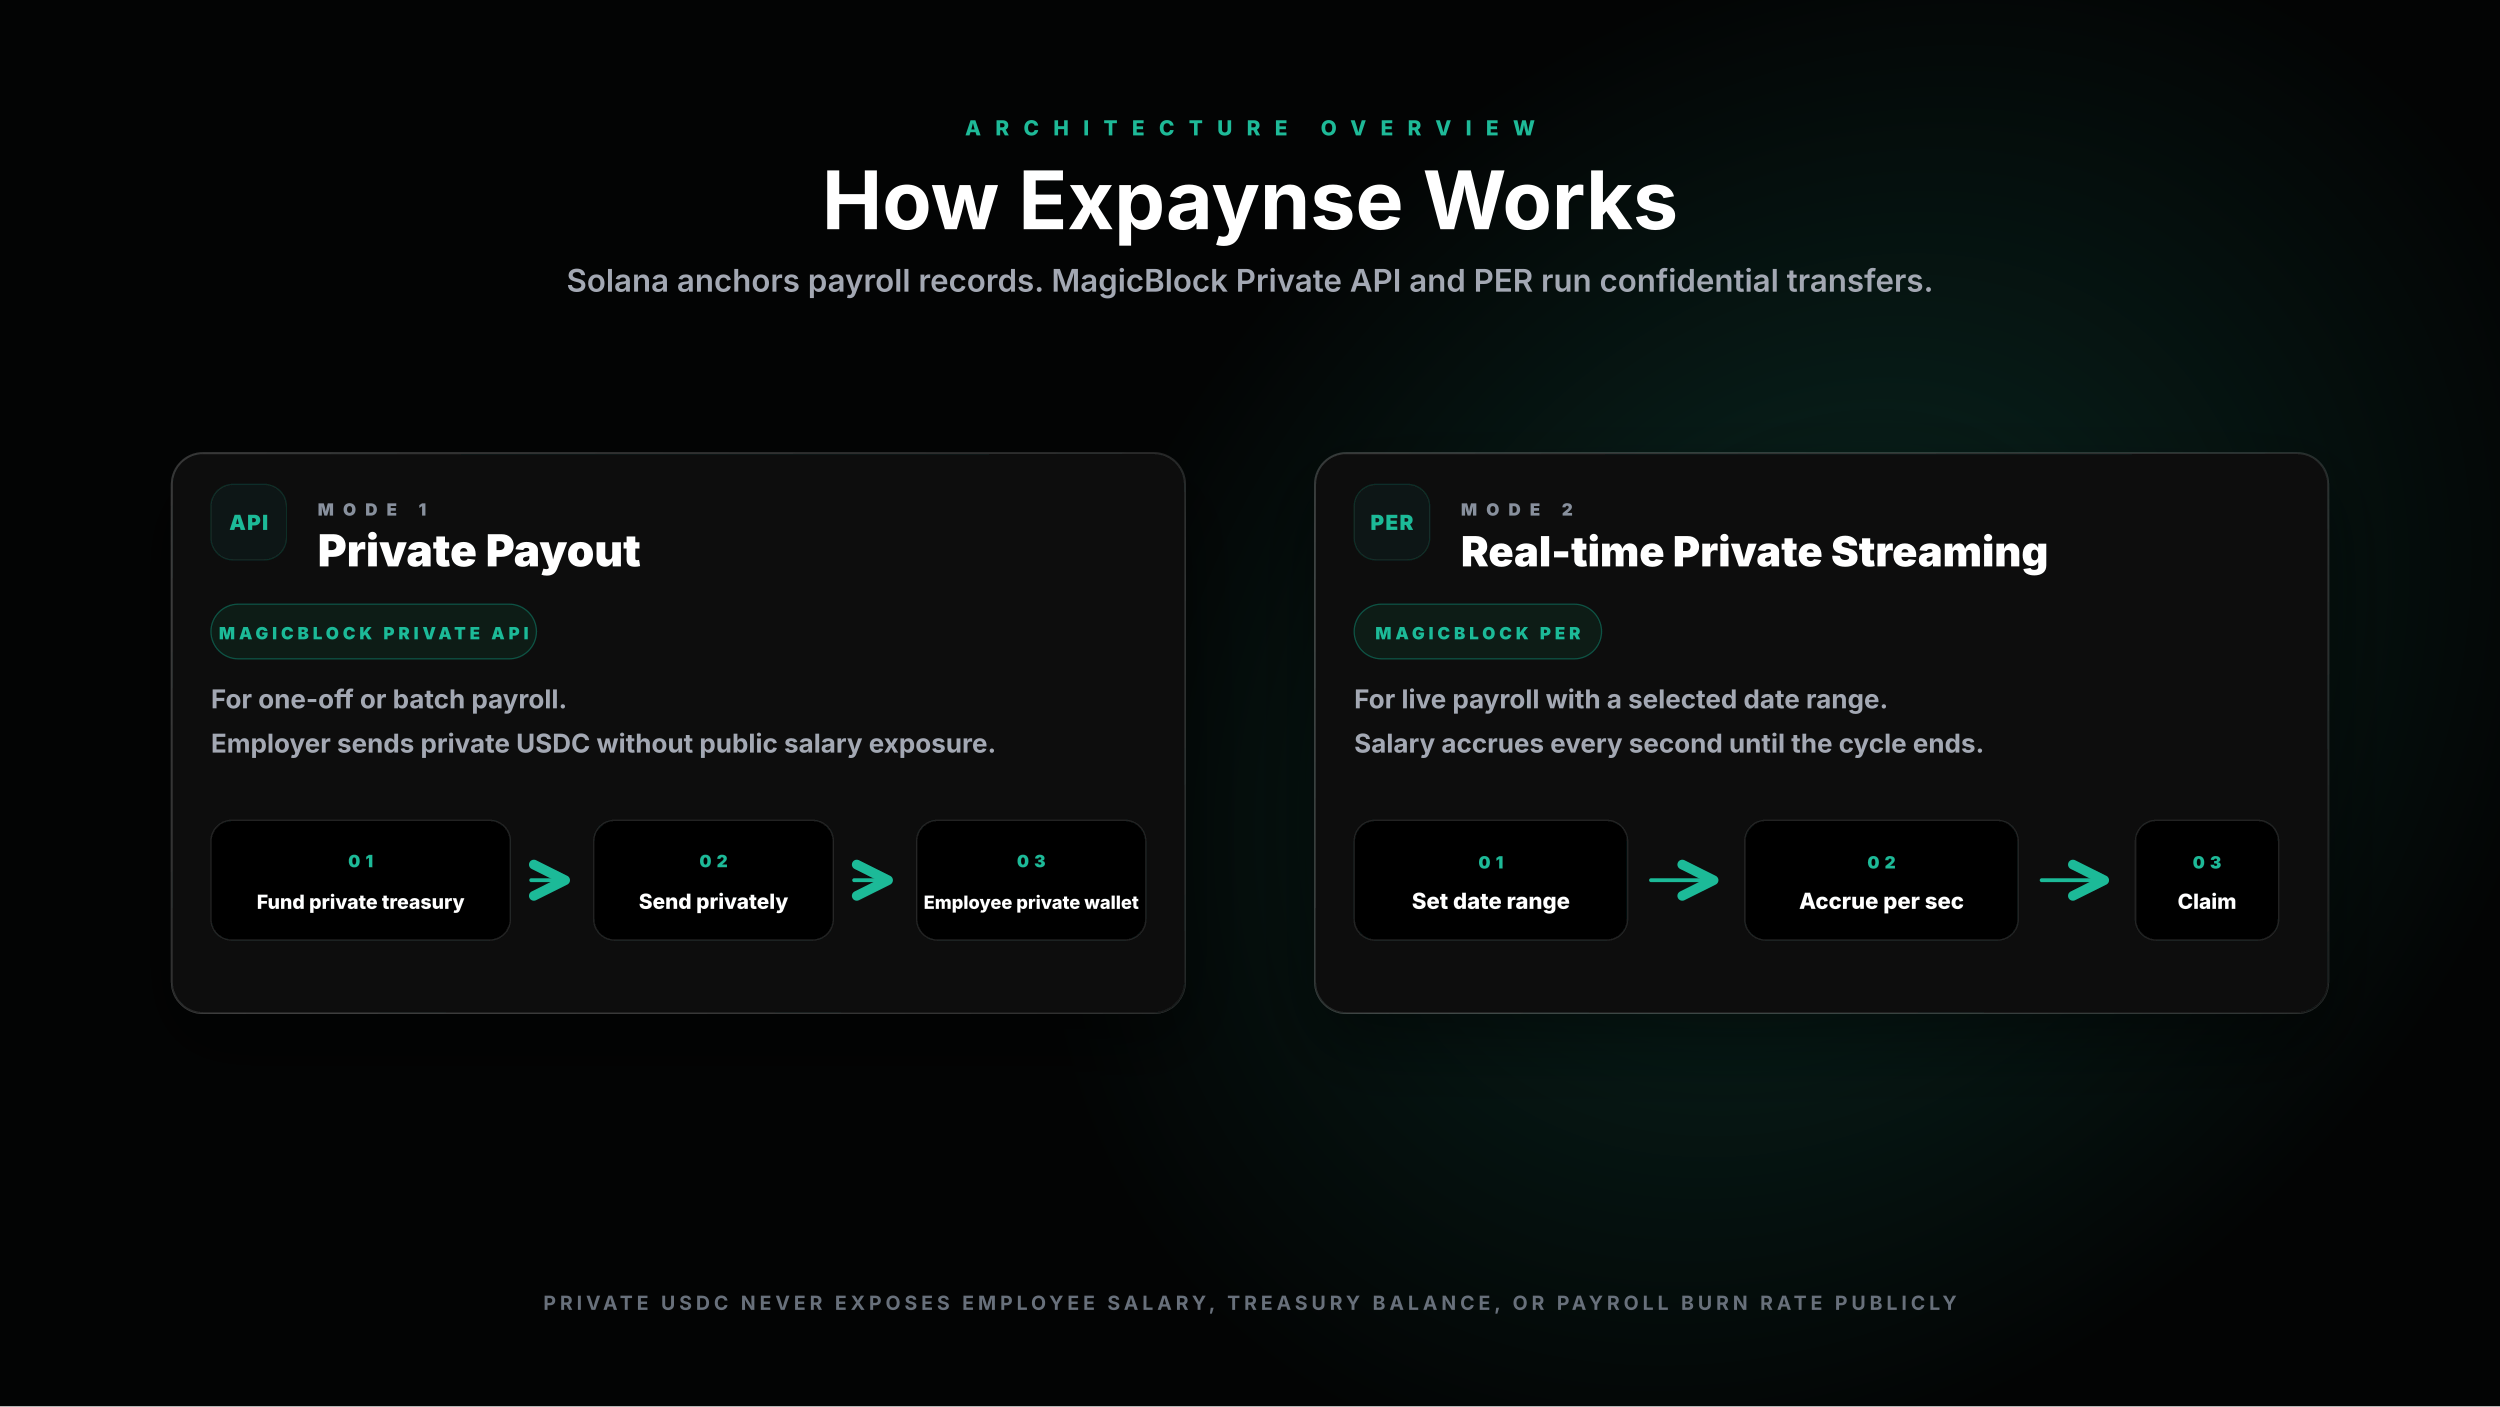
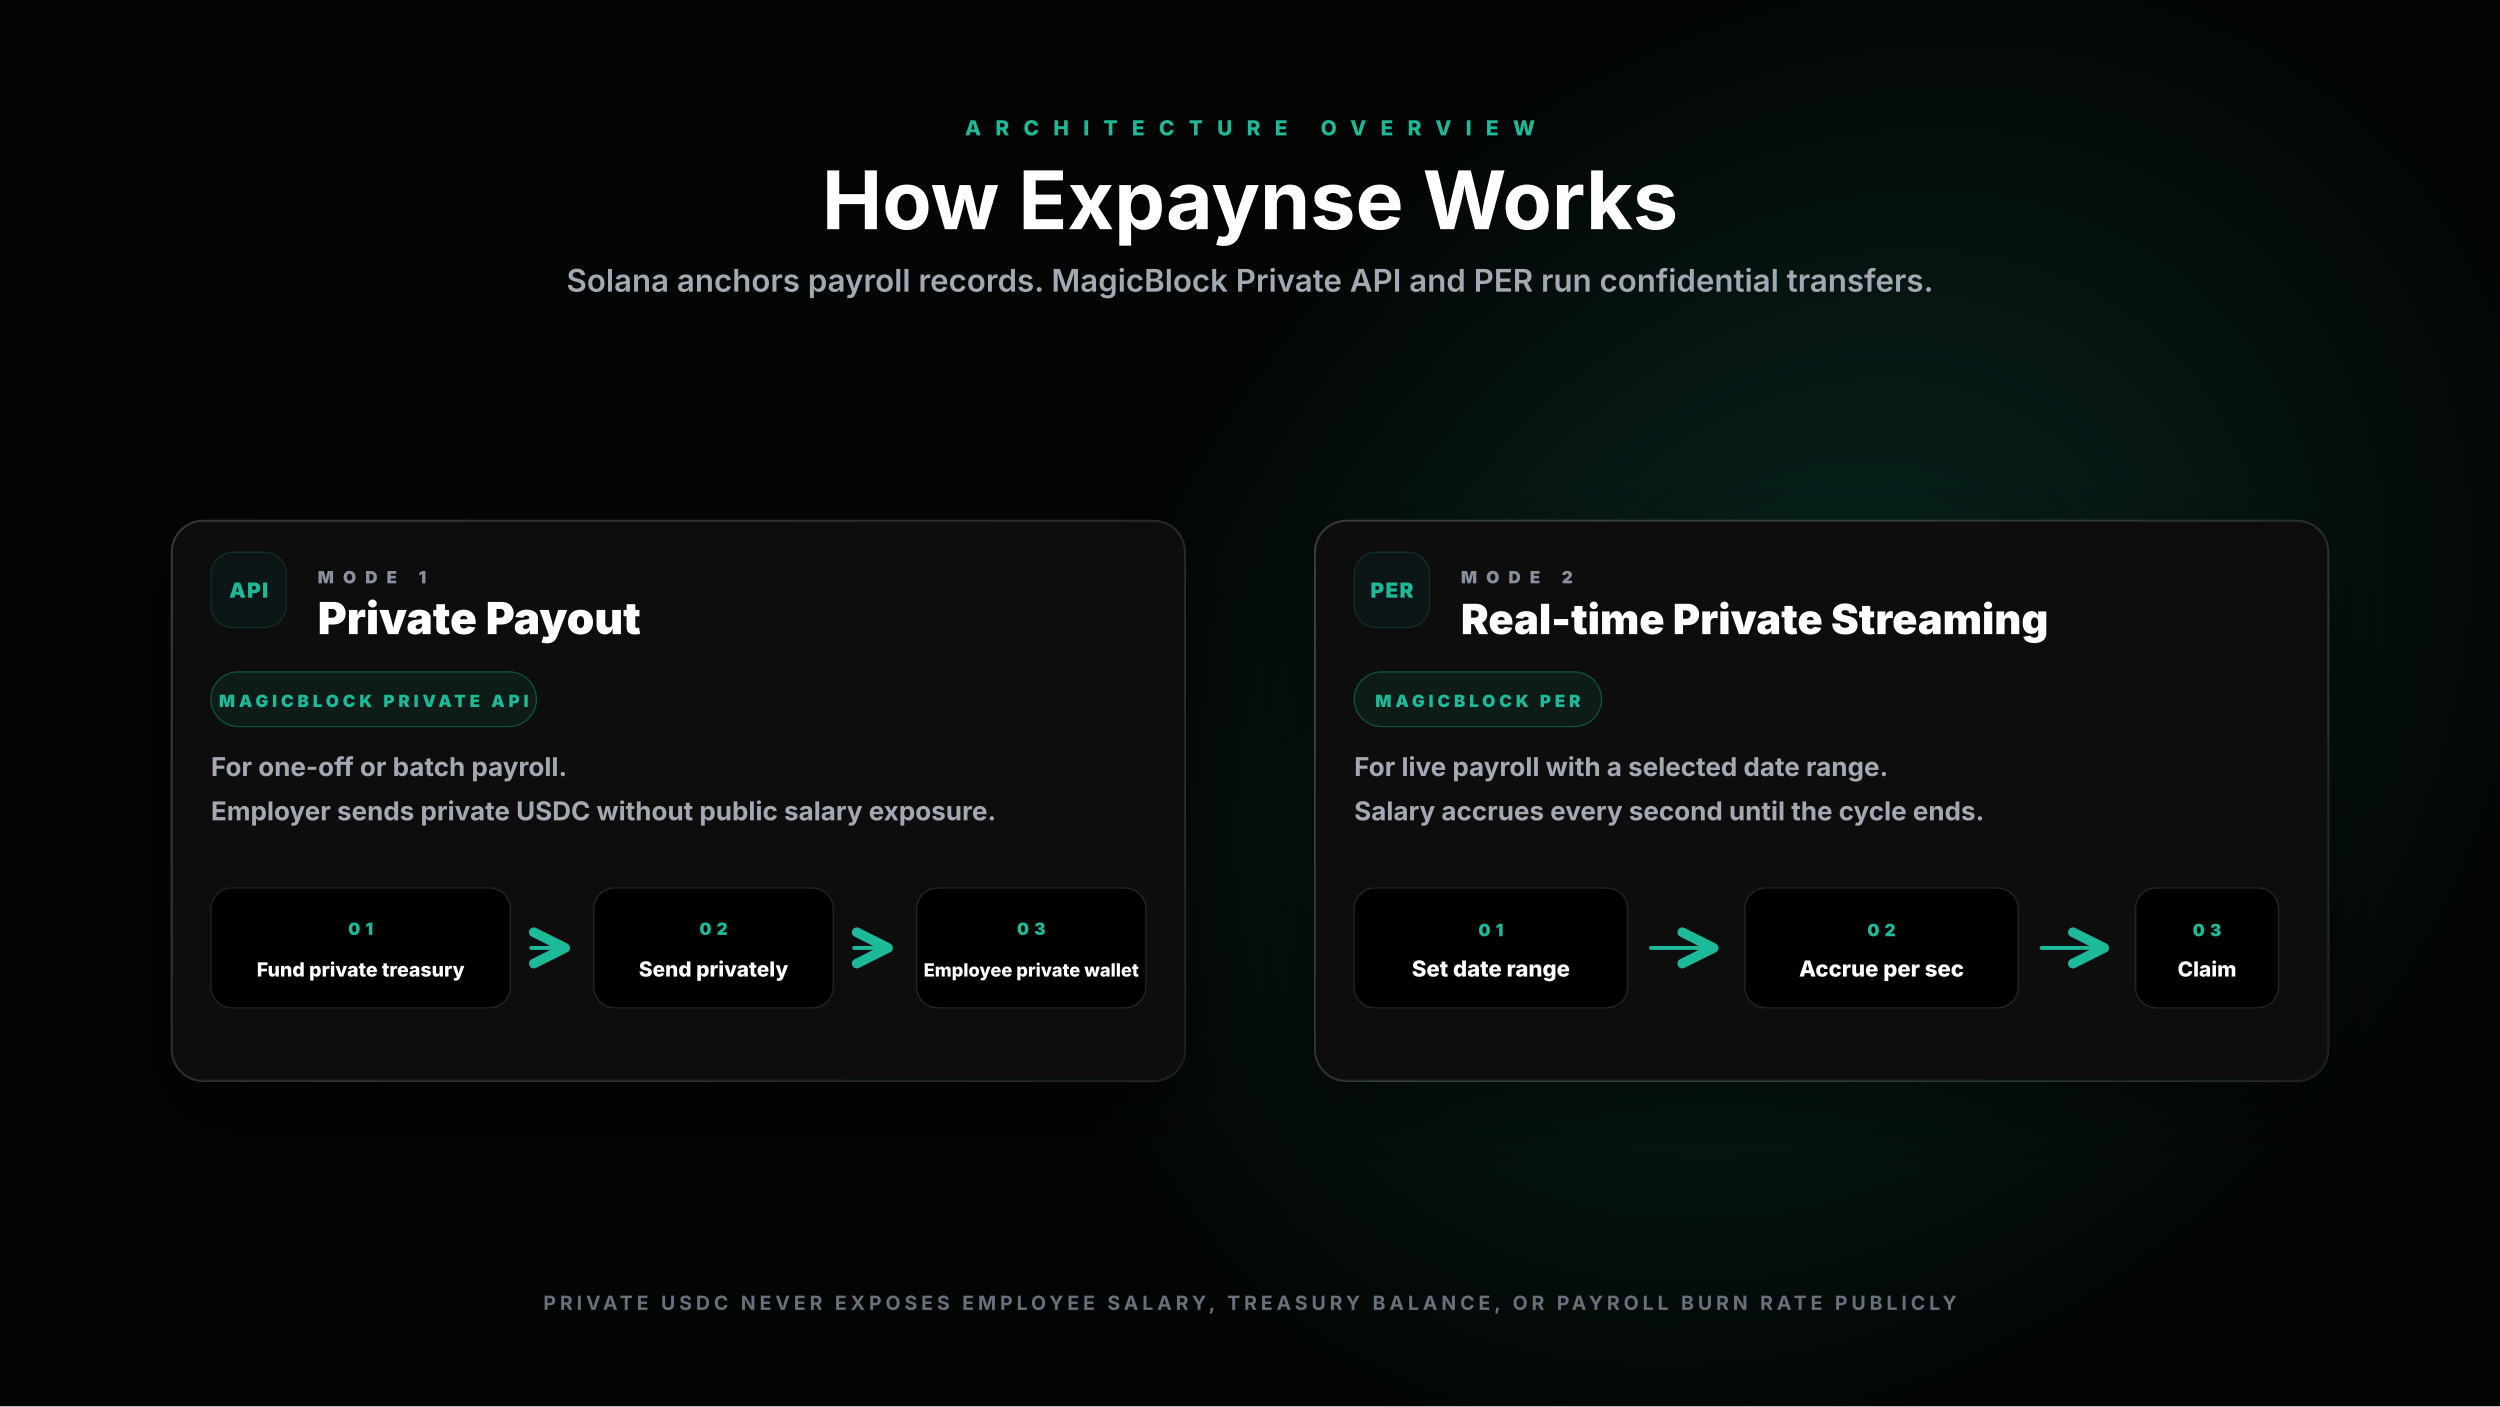
<svg xmlns="http://www.w3.org/2000/svg" width="1920" height="1080" viewBox="0 0 1920 1080" fill="none">
  <rect width="1920" height="1080" fill="#030404" />
  <radialGradient id="glow" cx="0" cy="0" r="1" gradientUnits="userSpaceOnUse" gradientTransform="translate(1390 540) rotate(135) scale(660 520)">
    <stop stop-color="#1EBA98" stop-opacity="0.2" />
    <stop offset="1" stop-color="#1EBA98" stop-opacity="0" />
  </radialGradient>
  <rect width="1920" height="1080" fill="url(#glow)" />
  <defs>
    <filter id="softShadow" x="-20%" y="-20%" width="140%" height="140%">
      <feDropShadow dx="0" dy="24" stdDeviation="28" flood-color="#000000" flood-opacity="0.45" />
    </filter>
    <marker id="arrow" markerWidth="12" markerHeight="12" refX="10" refY="6" orient="auto" markerUnits="strokeWidth">
      <path d="M2 2L10 6L2 10" stroke="#1EBA98" stroke-width="2.5" stroke-linecap="round" stroke-linejoin="round" />
    </marker>
    <linearGradient id="cardStroke" x1="0" y1="0" x2="1" y2="1">
      <stop stop-color="#FFFFFF" stop-opacity="0.18" />
      <stop offset="1" stop-color="#FFFFFF" stop-opacity="0.06" />
    </linearGradient>
    <linearGradient id="privateStroke" x1="0" y1="0" x2="1" y2="1">
      <stop stop-color="#1EBA98" stop-opacity="0.55" />
      <stop offset="1" stop-color="#1EBA98" stop-opacity="0.18" />
    </linearGradient>
  </defs>
  <text x="960" y="104" fill="#1EBA98" font-family="Inter, Arial, sans-serif" font-size="16" font-weight="800" text-anchor="middle" letter-spacing="11">ARCHITECTURE OVERVIEW</text>
  <text x="960" y="176" fill="#FFFFFF" font-family="Inter, Arial, sans-serif" font-size="62" font-weight="650" text-anchor="middle">How Expaynse Works</text>
  <text x="960" y="224" fill="#A3A8B3" font-family="Inter, Arial, sans-serif" font-size="24" font-weight="600" text-anchor="middle">
    Solana anchors payroll records. MagicBlock Private API and PER run confidential transfers.
  </text>
-   <g filter="url(#softShadow)">
+   <g filter="url(#softShadow)" transform="translate(0 52)">
    <rect x="132" y="348" width="778" height="430" rx="24" fill="#0C0D0D" stroke="url(#cardStroke)" stroke-width="1.5" />
    <rect x="162" y="372" width="58" height="58" rx="17" fill="#111414" stroke="#1EBA98" stroke-opacity="0.18" />
    <text x="191" y="407" fill="#1EBA98" font-family="Inter, Arial, sans-serif" font-size="16" font-weight="900" text-anchor="middle" letter-spacing="1">API</text>
    <text x="244" y="396" fill="#88909D" font-family="Inter, Arial, sans-serif" font-size="13" font-weight="850" letter-spacing="7">MODE 1</text>
    <text x="244" y="435" fill="#FFFFFF" font-family="Inter, Arial, sans-serif" font-size="34" font-weight="850">Private Payout</text>
    <rect x="162" y="464" width="250" height="42" rx="21" fill="#071B16" stroke="#1EBA98" stroke-opacity="0.38" />
    <text x="287" y="491" fill="#1EBA98" font-family="Inter, Arial, sans-serif" font-size="13" font-weight="850" text-anchor="middle" letter-spacing="3">MAGICBLOCK PRIVATE API</text>
    <text x="162" y="544" fill="#A3A8B3" font-family="Inter, Arial, sans-serif" font-size="20" font-weight="650">For one-off or batch payroll.</text>
    <text x="162" y="578" fill="#A3A8B3" font-family="Inter, Arial, sans-serif" font-size="20" font-weight="650">Employer sends private USDC without public salary exposure.</text>
    <g transform="translate(162 630)">
      <rect width="230" height="92" rx="16" fill="#050606" stroke="#FFFFFF" stroke-opacity="0.11" />
      <text x="115" y="36" fill="#1EBA98" font-family="Inter, Arial, sans-serif" font-size="13" font-weight="850" text-anchor="middle" letter-spacing="4">01</text>
      <text x="115" y="68" fill="#FFFFFF" font-family="Inter, Arial, sans-serif" font-size="15" font-weight="800" text-anchor="middle">Fund private treasury</text>
    </g>
    <path d="M408 676H434" stroke="#1EBA98" stroke-width="3" stroke-linecap="round" marker-end="url(#arrow)" />
    <g transform="translate(456 630)">
      <rect width="184" height="92" rx="16" fill="#050606" stroke="#FFFFFF" stroke-opacity="0.11" />
      <text x="92" y="36" fill="#1EBA98" font-family="Inter, Arial, sans-serif" font-size="13" font-weight="850" text-anchor="middle" letter-spacing="4">02</text>
      <text x="92" y="68" fill="#FFFFFF" font-family="Inter, Arial, sans-serif" font-size="16" font-weight="800" text-anchor="middle">Send privately</text>
    </g>
    <path d="M656 676H682" stroke="#1EBA98" stroke-width="3" stroke-linecap="round" marker-end="url(#arrow)" />
    <g transform="translate(704 630)">
      <rect width="176" height="92" rx="16" fill="#050606" stroke="#FFFFFF" stroke-opacity="0.11" />
      <text x="88" y="36" fill="#1EBA98" font-family="Inter, Arial, sans-serif" font-size="13" font-weight="850" text-anchor="middle" letter-spacing="4">03</text>
      <text x="88" y="68" fill="#FFFFFF" font-family="Inter, Arial, sans-serif" font-size="14" font-weight="800" text-anchor="middle">Employee private wallet</text>
    </g>
  </g>
-   <g filter="url(#softShadow)">
+   <g filter="url(#softShadow)" transform="translate(0 52)">
    <rect x="1010" y="348" width="778" height="430" rx="24" fill="#0C0D0D" stroke="url(#cardStroke)" stroke-width="1.5" />
    <rect x="1040" y="372" width="58" height="58" rx="17" fill="#111414" stroke="#1EBA98" stroke-opacity="0.18" />
    <text x="1069" y="407" fill="#1EBA98" font-family="Inter, Arial, sans-serif" font-size="16" font-weight="900" text-anchor="middle" letter-spacing="1">PER</text>
    <text x="1122" y="396" fill="#88909D" font-family="Inter, Arial, sans-serif" font-size="13" font-weight="850" letter-spacing="7">MODE 2</text>
    <text x="1122" y="435" fill="#FFFFFF" font-family="Inter, Arial, sans-serif" font-size="32" font-weight="850">Real-time Private Streaming</text>
    <rect x="1040" y="464" width="190" height="42" rx="21" fill="#071B16" stroke="#1EBA98" stroke-opacity="0.38" />
    <text x="1135" y="491" fill="#1EBA98" font-family="Inter, Arial, sans-serif" font-size="13" font-weight="850" text-anchor="middle" letter-spacing="3">MAGICBLOCK PER</text>
    <text x="1040" y="544" fill="#A3A8B3" font-family="Inter, Arial, sans-serif" font-size="20" font-weight="650">For live payroll with a selected date range.</text>
    <text x="1040" y="578" fill="#A3A8B3" font-family="Inter, Arial, sans-serif" font-size="20" font-weight="650">Salary accrues every second until the cycle ends.</text>
    <g transform="translate(1040 630)">
      <rect width="210" height="92" rx="16" fill="#050606" stroke="#FFFFFF" stroke-opacity="0.11" />
      <text x="105" y="37" fill="#1EBA98" font-family="Inter, Arial, sans-serif" font-size="13" font-weight="850" text-anchor="middle" letter-spacing="4">01</text>
      <text x="105" y="68" fill="#FFFFFF" font-family="Inter, Arial, sans-serif" font-size="17" font-weight="800" text-anchor="middle">Set date range</text>
    </g>
    <path d="M1268 676H1316" stroke="#1EBA98" stroke-width="3" stroke-linecap="round" marker-end="url(#arrow)" />
    <g transform="translate(1340 630)">
      <rect width="210" height="92" rx="16" fill="#050606" stroke="#FFFFFF" stroke-opacity="0.11" />
      <text x="105" y="37" fill="#1EBA98" font-family="Inter, Arial, sans-serif" font-size="13" font-weight="850" text-anchor="middle" letter-spacing="4">02</text>
      <text x="105" y="68" fill="#FFFFFF" font-family="Inter, Arial, sans-serif" font-size="17" font-weight="800" text-anchor="middle">Accrue per sec</text>
    </g>
    <path d="M1568 676H1616" stroke="#1EBA98" stroke-width="3" stroke-linecap="round" marker-end="url(#arrow)" />
    <g transform="translate(1640 630)">
      <rect width="110" height="92" rx="16" fill="#050606" stroke="#FFFFFF" stroke-opacity="0.11" />
      <text x="55" y="37" fill="#1EBA98" font-family="Inter, Arial, sans-serif" font-size="13" font-weight="850" text-anchor="middle" letter-spacing="4">03</text>
      <text x="55" y="68" fill="#FFFFFF" font-family="Inter, Arial, sans-serif" font-size="16" font-weight="800" text-anchor="middle">Claim</text>
    </g>
  </g>
  <text x="960" y="1006" fill="#68707B" font-family="Inter, Arial, sans-serif" font-size="15" font-weight="700" text-anchor="middle" letter-spacing="3">
    PRIVATE USDC NEVER EXPOSES EMPLOYEE SALARY, TREASURY BALANCE, OR PAYROLL BURN RATE PUBLICLY
  </text>
</svg>
